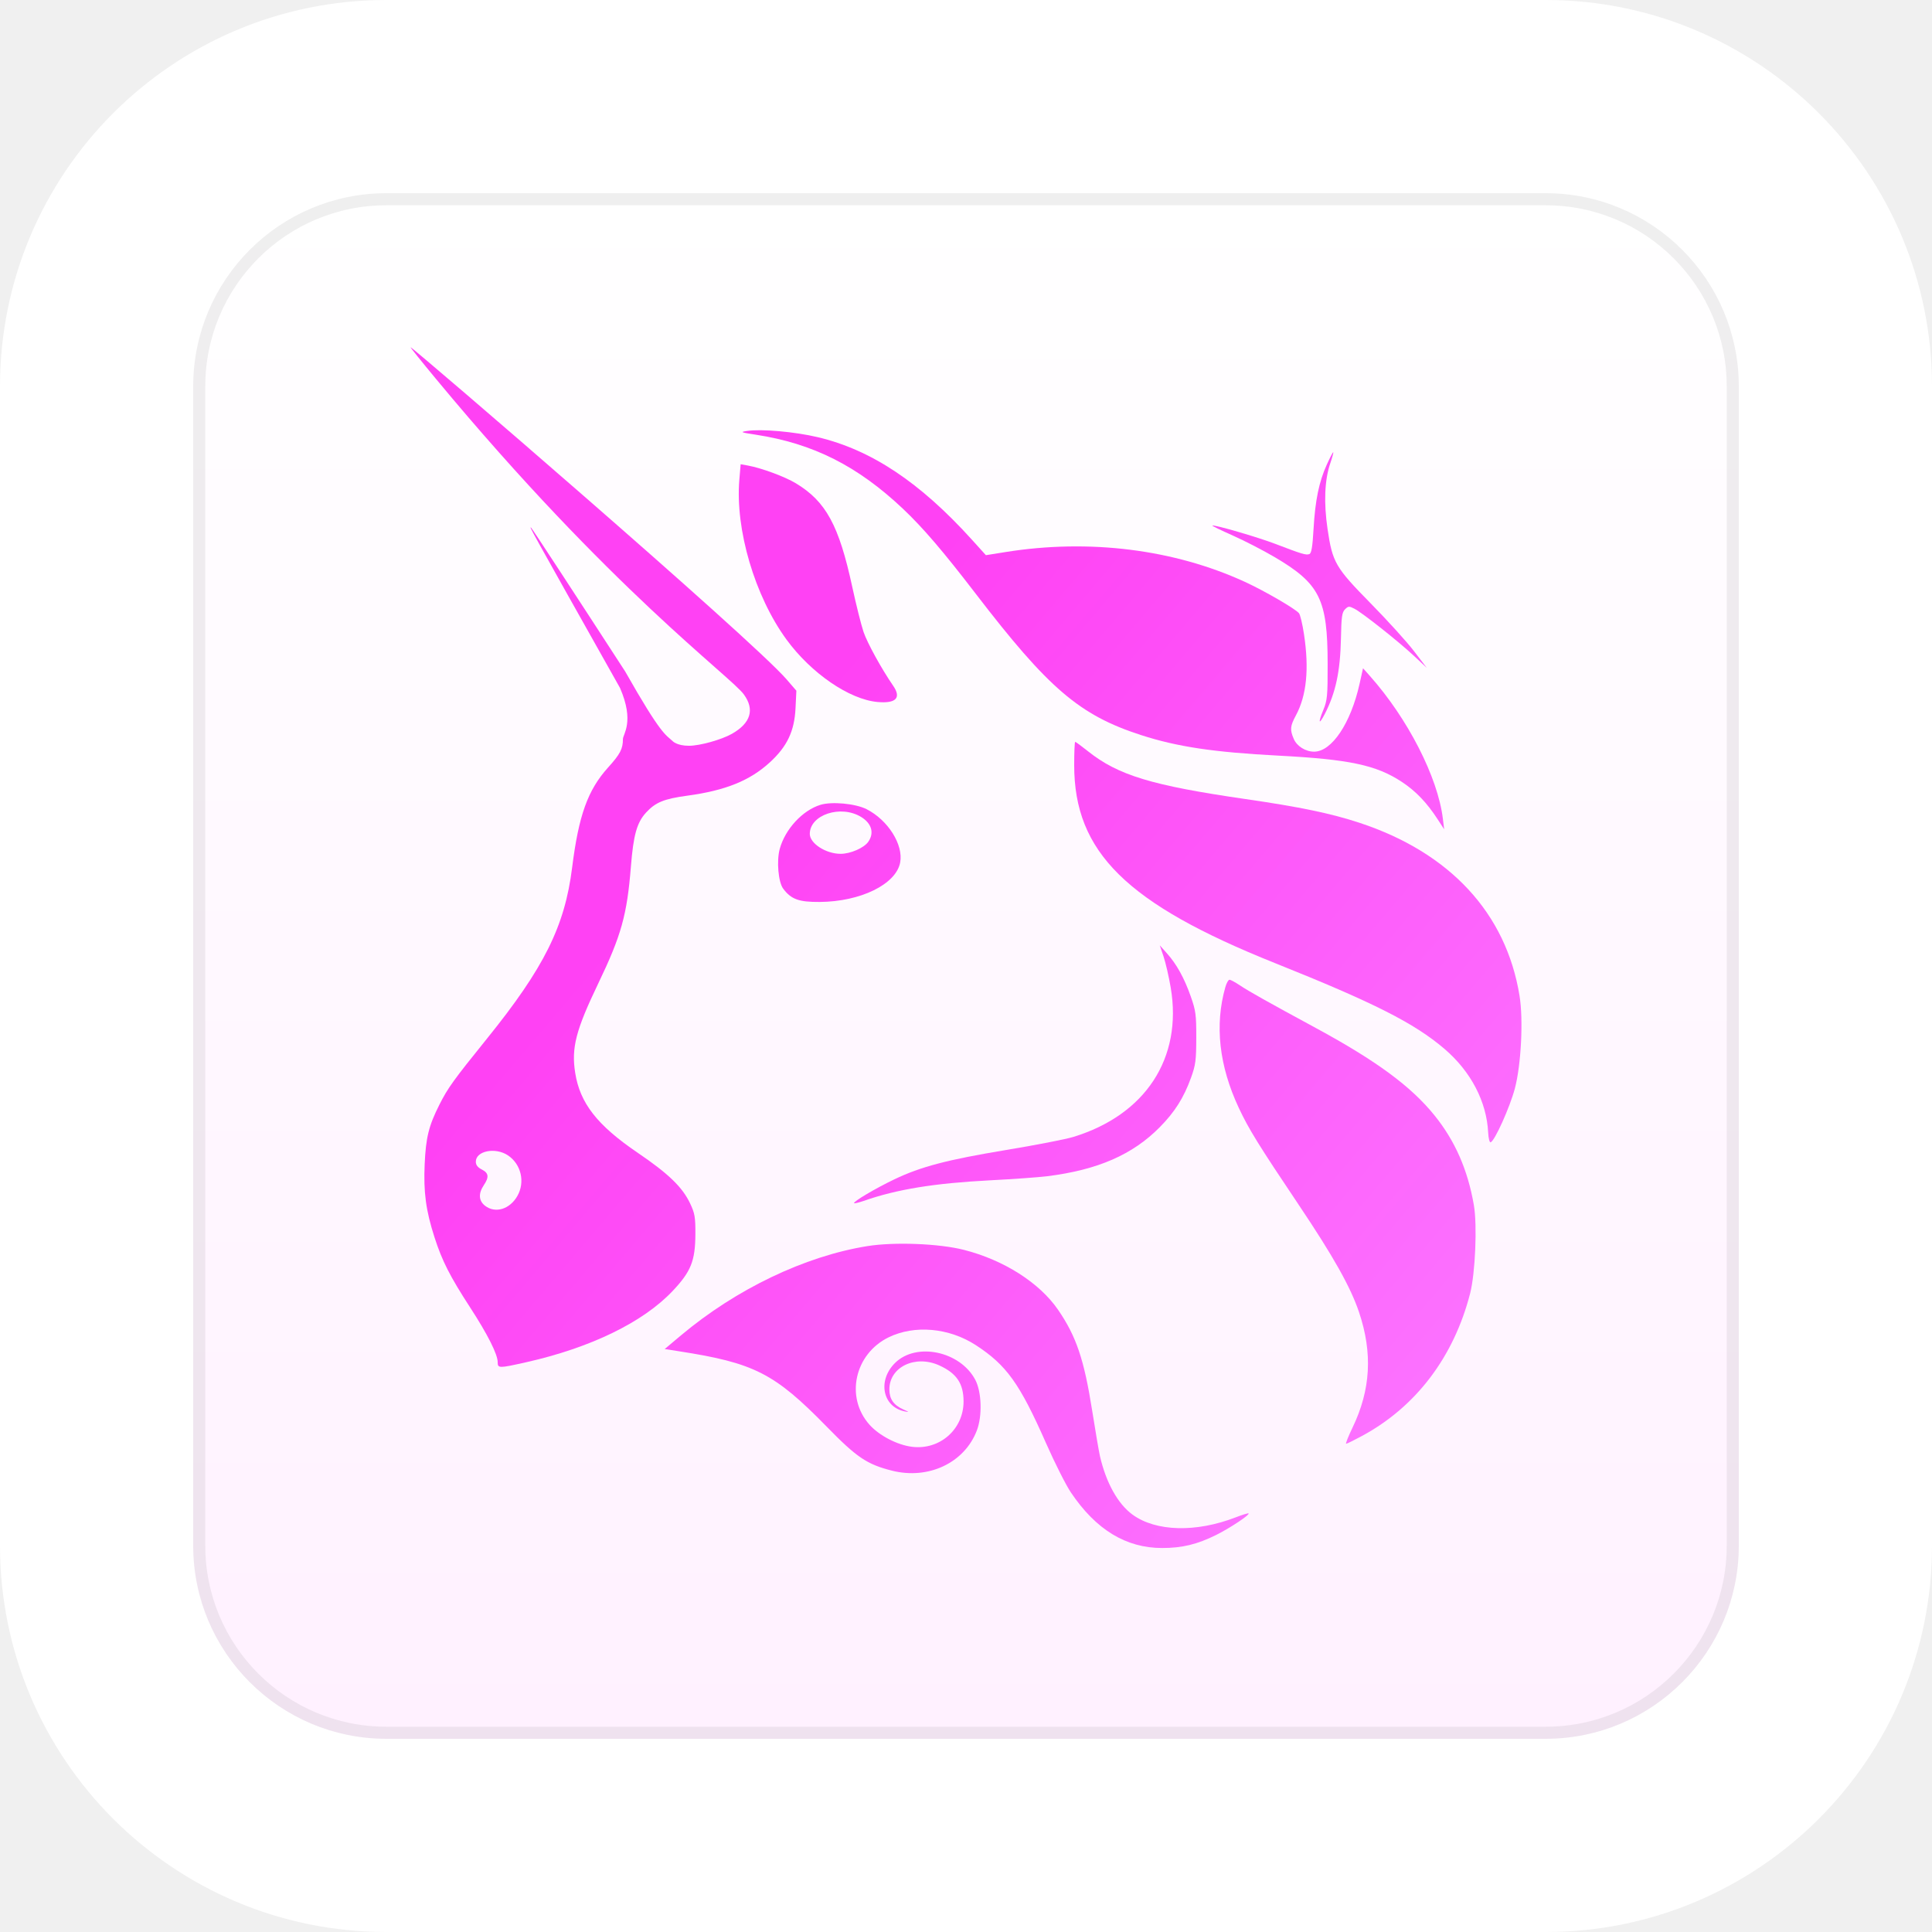
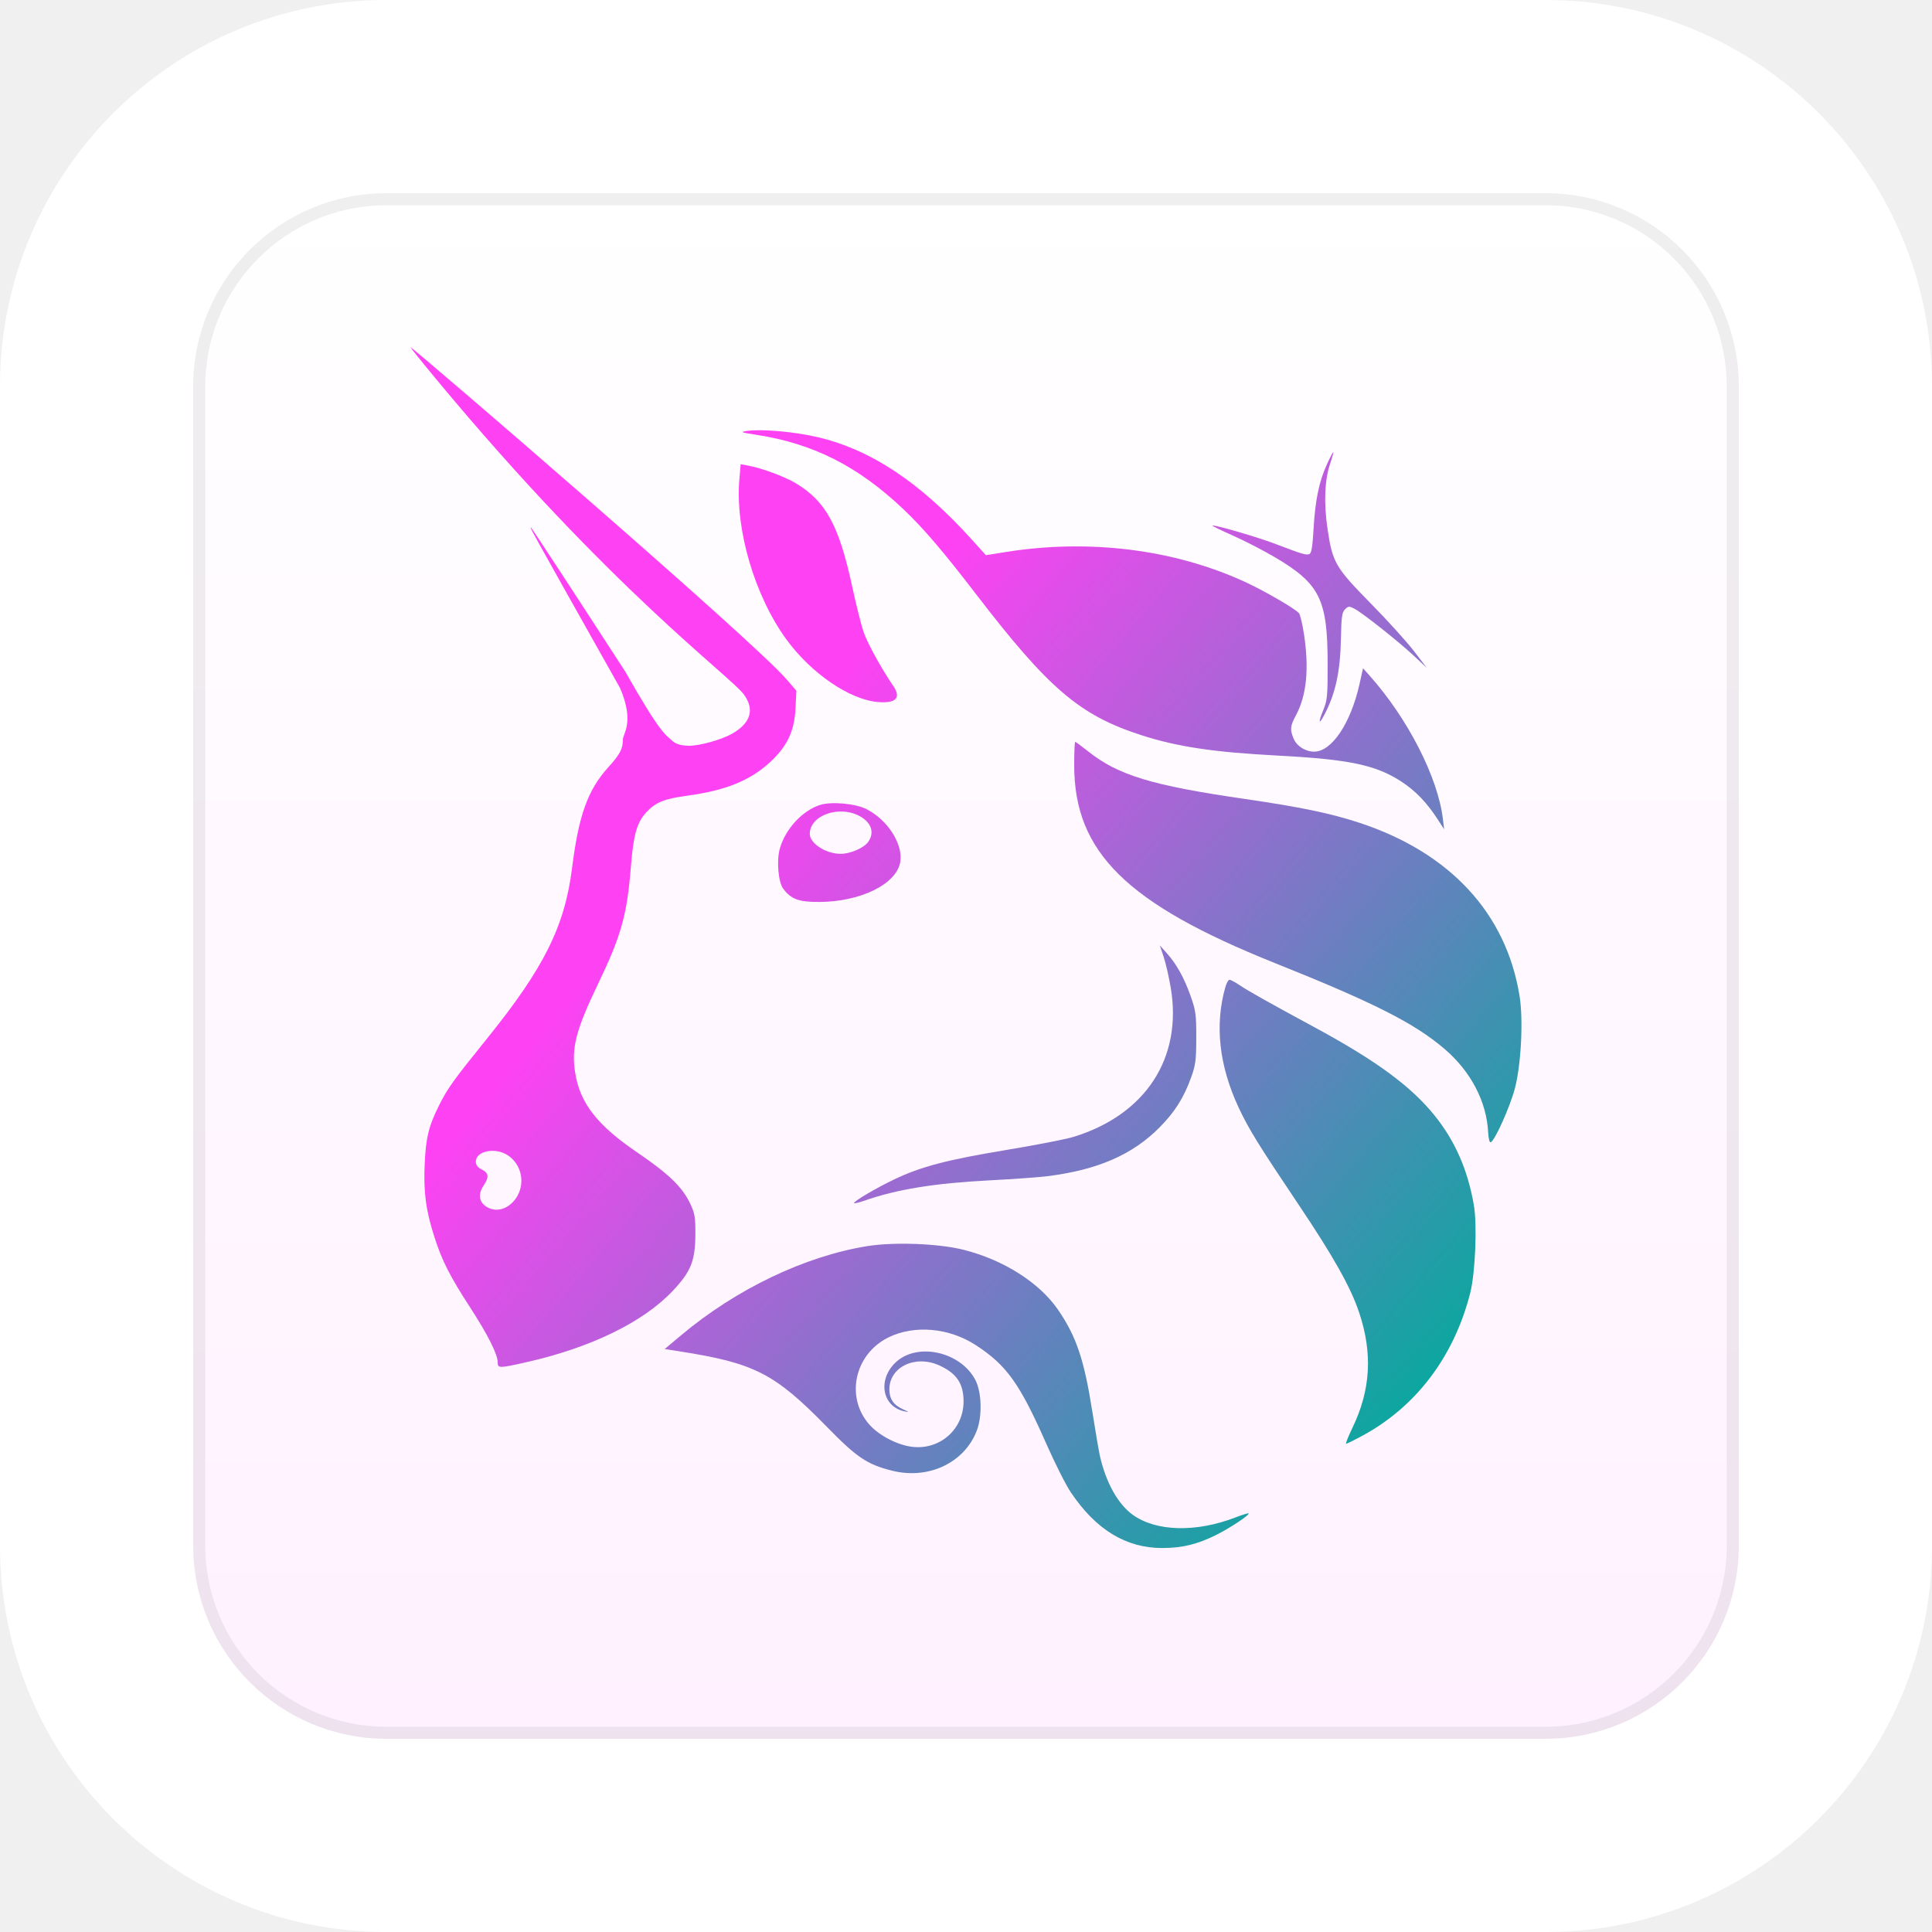
<svg xmlns="http://www.w3.org/2000/svg" width="80" height="80" viewBox="0 0 80 80" fill="none">
  <rect width="80" height="80" rx="16" fill="white" />
  <rect x="8" y="8" width="64" height="64" rx="8" fill="url(#paint0_linear_9_3295)" />
  <rect x="8.25" y="8.25" width="63.5" height="63.5" rx="7.75" stroke="#222222" stroke-opacity="0.071" stroke-width="0.5" />
  <path d="M54.392 21.895C54.459 20.719 54.619 19.944 54.941 19.236C55.068 18.956 55.187 18.727 55.206 18.727C55.224 18.727 55.169 18.934 55.083 19.186C54.849 19.873 54.81 20.813 54.971 21.906C55.176 23.293 55.292 23.494 56.765 24.992C57.456 25.695 58.259 26.581 58.55 26.962L59.08 27.654L58.55 27.159C57.903 26.555 56.413 25.375 56.084 25.206C55.864 25.093 55.831 25.095 55.695 25.23C55.569 25.355 55.543 25.541 55.526 26.424C55.498 27.799 55.31 28.682 54.856 29.565C54.61 30.043 54.571 29.941 54.794 29.402C54.96 28.999 54.977 28.822 54.975 27.491C54.973 24.815 54.654 24.172 52.783 23.07C52.309 22.791 51.528 22.388 51.047 22.175C50.567 21.962 50.185 21.777 50.199 21.763C50.252 21.711 52.077 22.241 52.811 22.522C53.903 22.941 54.084 22.995 54.216 22.944C54.305 22.91 54.348 22.653 54.392 21.895Z" fill="url(#paint1_linear_9_3295)" />
  <path d="M31.309 18.002C30.661 17.902 30.634 17.89 30.939 17.844C31.523 17.755 32.904 17.876 33.855 18.101C36.075 18.625 38.095 19.969 40.251 22.355L40.824 22.989L41.644 22.858C45.097 22.306 48.609 22.744 51.547 24.093C52.355 24.464 53.629 25.203 53.788 25.392C53.839 25.453 53.932 25.842 53.995 26.258C54.214 27.695 54.104 28.797 53.662 29.62C53.421 30.068 53.408 30.21 53.57 30.593C53.699 30.899 54.059 31.125 54.416 31.125C55.146 31.123 55.932 29.951 56.296 28.319L56.44 27.671L56.727 27.993C58.298 29.763 59.533 32.176 59.745 33.893L59.8 34.341L59.536 33.934C59.081 33.233 58.624 32.756 58.04 32.372C56.985 31.678 55.87 31.442 52.918 31.288C50.251 31.148 48.742 30.922 47.245 30.437C44.699 29.612 43.415 28.513 40.391 24.57C39.047 22.819 38.217 21.85 37.391 21.069C35.514 19.296 33.67 18.366 31.309 18.002Z" fill="url(#paint2_linear_9_3295)" />
  <path d="M32.568 26.484C31.253 24.684 30.439 21.924 30.615 19.861L30.669 19.223L30.969 19.277C31.531 19.379 32.501 19.738 32.955 20.012C34.201 20.764 34.74 21.754 35.289 24.296C35.45 25.041 35.661 25.884 35.758 26.169C35.914 26.628 36.505 27.701 36.985 28.397C37.33 28.899 37.101 29.137 36.336 29.068C35.169 28.963 33.588 27.879 32.568 26.484Z" fill="url(#paint3_linear_9_3295)" />
  <path d="M52.794 39.88C46.646 37.42 44.48 35.285 44.48 31.682C44.48 31.152 44.499 30.718 44.521 30.718C44.543 30.718 44.781 30.893 45.05 31.107C46.296 32.1 47.693 32.525 51.558 33.085C53.832 33.415 55.112 33.681 56.293 34.07C60.045 35.307 62.367 37.817 62.921 41.235C63.082 42.229 62.987 44.092 62.727 45.073C62.521 45.849 61.892 47.246 61.725 47.3C61.679 47.315 61.634 47.139 61.622 46.899C61.559 45.616 60.906 44.366 59.81 43.43C58.563 42.365 56.889 41.518 52.794 39.88Z" fill="url(#paint4_linear_9_3295)" />
  <path d="M48.478 40.902C48.401 40.446 48.267 39.865 48.181 39.609L48.024 39.145L48.315 39.47C48.719 39.919 49.037 40.495 49.307 41.261C49.514 41.847 49.537 42.021 49.535 42.971C49.533 43.905 49.508 44.1 49.317 44.627C49.017 45.457 48.645 46.046 48.02 46.678C46.897 47.814 45.453 48.443 43.369 48.704C43.007 48.749 41.951 48.825 41.023 48.873C38.684 48.994 37.145 49.244 35.761 49.727C35.562 49.796 35.385 49.838 35.367 49.82C35.311 49.765 36.253 49.207 37.031 48.835C38.127 48.31 39.219 48.023 41.666 47.618C42.874 47.418 44.122 47.176 44.439 47.079C47.432 46.167 48.97 43.814 48.478 40.902Z" fill="url(#paint5_linear_9_3295)" />
  <path d="M51.296 45.876C50.479 44.131 50.292 42.446 50.739 40.875C50.787 40.707 50.864 40.569 50.91 40.569C50.957 40.569 51.15 40.673 51.339 40.8C51.715 41.051 52.47 41.475 54.482 42.565C56.992 43.925 58.423 44.978 59.396 46.181C60.248 47.235 60.776 48.435 61.029 49.898C61.173 50.727 61.089 52.721 60.875 53.556C60.2 56.187 58.632 58.255 56.395 59.461C56.067 59.638 55.773 59.782 55.741 59.783C55.709 59.784 55.828 59.482 56.006 59.113C56.759 57.549 56.844 56.029 56.275 54.336C55.927 53.3 55.217 52.035 53.783 49.898C52.115 47.413 51.706 46.752 51.296 45.876Z" fill="url(#paint6_linear_9_3295)" />
  <path d="M28.202 55.291C30.484 53.377 33.323 52.017 35.908 51.6C37.023 51.42 38.88 51.491 39.912 51.754C41.566 52.174 43.046 53.117 43.815 54.239C44.567 55.336 44.89 56.292 45.226 58.42C45.358 59.259 45.503 60.102 45.546 60.292C45.799 61.395 46.289 62.276 46.898 62.719C47.864 63.422 49.528 63.465 51.165 62.831C51.443 62.723 51.684 62.649 51.701 62.666C51.76 62.724 50.936 63.272 50.355 63.561C49.572 63.949 48.95 64.1 48.123 64.1C46.624 64.1 45.38 63.342 44.341 61.796C44.137 61.492 43.677 60.581 43.32 59.772C42.224 57.287 41.682 56.53 40.409 55.701C39.301 54.98 37.872 54.851 36.797 55.375C35.385 56.063 34.991 57.856 36.002 58.992C36.404 59.444 37.154 59.834 37.767 59.909C38.913 60.051 39.899 59.184 39.899 58.034C39.899 57.287 39.61 56.861 38.883 56.534C37.889 56.089 36.821 56.61 36.827 57.537C36.829 57.932 37.002 58.181 37.401 58.36C37.657 58.475 37.663 58.484 37.454 58.441C36.543 58.253 36.329 57.161 37.062 56.437C37.942 55.566 39.761 55.95 40.386 57.138C40.649 57.637 40.679 58.631 40.45 59.231C39.938 60.574 38.445 61.28 36.93 60.896C35.898 60.634 35.478 60.351 34.235 59.078C32.074 56.866 31.235 56.437 28.12 55.954L27.523 55.861L28.202 55.291Z" fill="url(#paint7_linear_9_3295)" />
  <path fill-rule="evenodd" clip-rule="evenodd" d="M18.063 15.702C25.279 24.406 30.249 27.997 30.802 28.756C31.258 29.382 31.086 29.945 30.305 30.387C29.87 30.632 28.977 30.881 28.53 30.881C28.024 30.881 27.851 30.687 27.851 30.687C27.557 30.41 27.392 30.459 25.886 27.802C23.795 24.578 22.045 21.903 21.997 21.858C21.887 21.755 21.889 21.758 25.673 28.486C26.284 29.888 25.794 30.403 25.794 30.603C25.794 31.009 25.683 31.223 25.178 31.782C24.338 32.714 23.962 33.761 23.69 35.929C23.386 38.358 22.531 40.075 20.161 43.012C18.773 44.731 18.546 45.047 18.196 45.74C17.755 46.612 17.634 47.101 17.585 48.203C17.533 49.369 17.634 50.121 17.992 51.235C18.306 52.211 18.633 52.855 19.47 54.143C20.192 55.254 20.608 56.081 20.608 56.404C20.608 56.661 20.658 56.661 21.777 56.41C24.455 55.809 26.63 54.752 27.853 53.456C28.61 52.655 28.788 52.212 28.794 51.113C28.797 50.395 28.772 50.244 28.576 49.831C28.258 49.158 27.679 48.598 26.402 47.731C24.729 46.594 24.014 45.679 23.817 44.421C23.655 43.388 23.843 42.66 24.768 40.732C25.727 38.737 25.964 37.887 26.125 35.876C26.228 34.576 26.372 34.064 26.747 33.652C27.139 33.223 27.492 33.078 28.462 32.947C30.043 32.732 31.049 32.325 31.877 31.568C32.595 30.91 32.895 30.277 32.941 29.324L32.976 28.601L32.575 28.136C31.122 26.453 17.09 14.379 17.001 14.379C16.982 14.379 17.459 14.975 18.063 15.702ZM21.424 49.522C21.752 48.944 21.578 48.201 21.028 47.838C20.509 47.495 19.703 47.656 19.703 48.103C19.703 48.24 19.779 48.339 19.95 48.426C20.238 48.574 20.259 48.739 20.032 49.078C19.803 49.42 19.821 49.722 20.084 49.927C20.509 50.257 21.109 50.075 21.424 49.522Z" fill="url(#paint8_linear_9_3295)" />
  <path fill-rule="evenodd" clip-rule="evenodd" d="M33.974 33.326C33.231 33.552 32.51 34.334 32.287 35.153C32.151 35.653 32.228 36.53 32.432 36.801C32.762 37.239 33.08 37.354 33.944 37.348C35.634 37.336 37.103 36.616 37.274 35.715C37.414 34.977 36.769 33.954 35.88 33.505C35.421 33.274 34.446 33.182 33.974 33.326ZM35.95 34.861C36.21 34.493 36.096 34.095 35.653 33.826C34.809 33.314 33.532 33.738 33.532 34.53C33.532 34.925 34.198 35.355 34.808 35.355C35.214 35.355 35.77 35.114 35.95 34.861Z" fill="url(#paint9_linear_9_3295)" />
  <defs>
    <linearGradient id="paint0_linear_9_3295" x1="32.533" y1="72" x2="32.533" y2="8" gradientUnits="userSpaceOnUse">
      <stop stop-color="#FFF1FF" />
      <stop offset="1" stop-color="white" />
    </linearGradient>
    <linearGradient id="paint1_linear_9_3295" x1="60.688" y1="56.317" x2="31.467" y2="31.467" gradientUnits="userSpaceOnUse">
-       <stop stop-color="#FC72FF" />
+       <stop stop-color="#09A89E" />
      <stop offset="1" stop-color="#FF41F4" />
    </linearGradient>
    <linearGradient id="paint2_linear_9_3295" x1="60.688" y1="56.317" x2="31.467" y2="31.467" gradientUnits="userSpaceOnUse">
-       <stop stop-color="#FC72FF" />
+       <stop stop-color="#09A89E" />
      <stop offset="1" stop-color="#FF41F4" />
    </linearGradient>
    <linearGradient id="paint3_linear_9_3295" x1="60.688" y1="56.317" x2="31.467" y2="31.467" gradientUnits="userSpaceOnUse">
-       <stop stop-color="#FC72FF" />
+       <stop stop-color="#09A89E" />
      <stop offset="1" stop-color="#FF41F4" />
    </linearGradient>
    <linearGradient id="paint4_linear_9_3295" x1="60.688" y1="56.317" x2="31.467" y2="31.467" gradientUnits="userSpaceOnUse">
-       <stop stop-color="#FC72FF" />
+       <stop stop-color="#09A89E" />
      <stop offset="1" stop-color="#FF41F4" />
    </linearGradient>
    <linearGradient id="paint5_linear_9_3295" x1="60.688" y1="56.317" x2="31.467" y2="31.467" gradientUnits="userSpaceOnUse">
-       <stop stop-color="#FC72FF" />
+       <stop stop-color="#09A89E" />
      <stop offset="1" stop-color="#FF41F4" />
    </linearGradient>
    <linearGradient id="paint6_linear_9_3295" x1="60.688" y1="56.317" x2="31.467" y2="31.467" gradientUnits="userSpaceOnUse">
-       <stop stop-color="#FC72FF" />
+       <stop stop-color="#09A89E" />
      <stop offset="1" stop-color="#FF41F4" />
    </linearGradient>
    <linearGradient id="paint7_linear_9_3295" x1="60.688" y1="56.317" x2="31.467" y2="31.467" gradientUnits="userSpaceOnUse">
-       <stop stop-color="#FC72FF" />
+       <stop stop-color="#09A89E" />
      <stop offset="1" stop-color="#FF41F4" />
    </linearGradient>
    <linearGradient id="paint8_linear_9_3295" x1="60.688" y1="56.317" x2="31.467" y2="31.467" gradientUnits="userSpaceOnUse">
-       <stop stop-color="#FC72FF" />
+       <stop stop-color="#09A89E" />
      <stop offset="1" stop-color="#FF41F4" />
    </linearGradient>
    <linearGradient id="paint9_linear_9_3295" x1="60.688" y1="56.317" x2="31.467" y2="31.467" gradientUnits="userSpaceOnUse">
-       <stop stop-color="#FC72FF" />
+       <stop stop-color="#09A89E" />
      <stop offset="1" stop-color="#FF41F4" />
    </linearGradient>
  </defs>
</svg>
